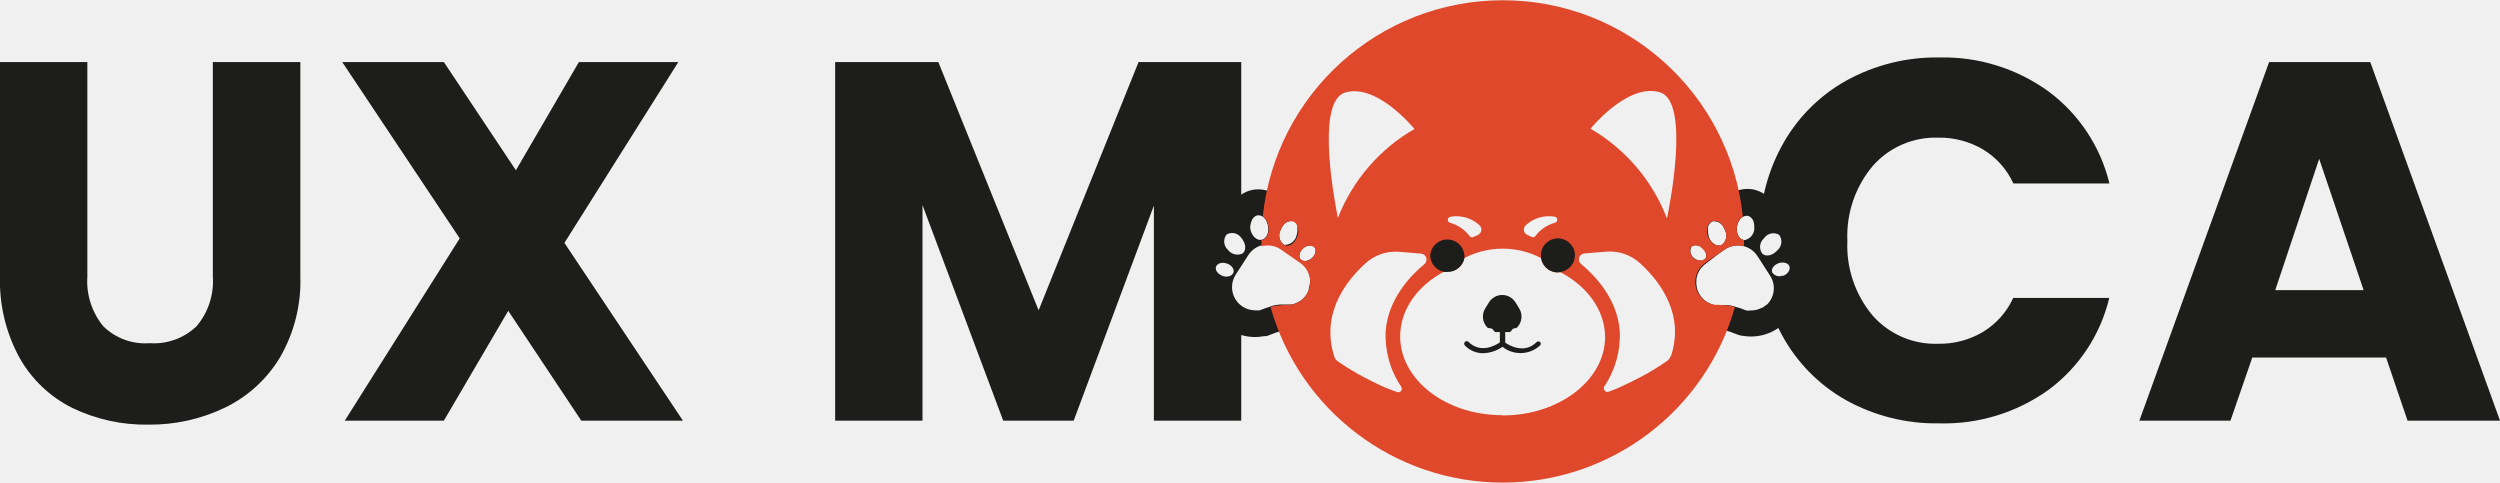
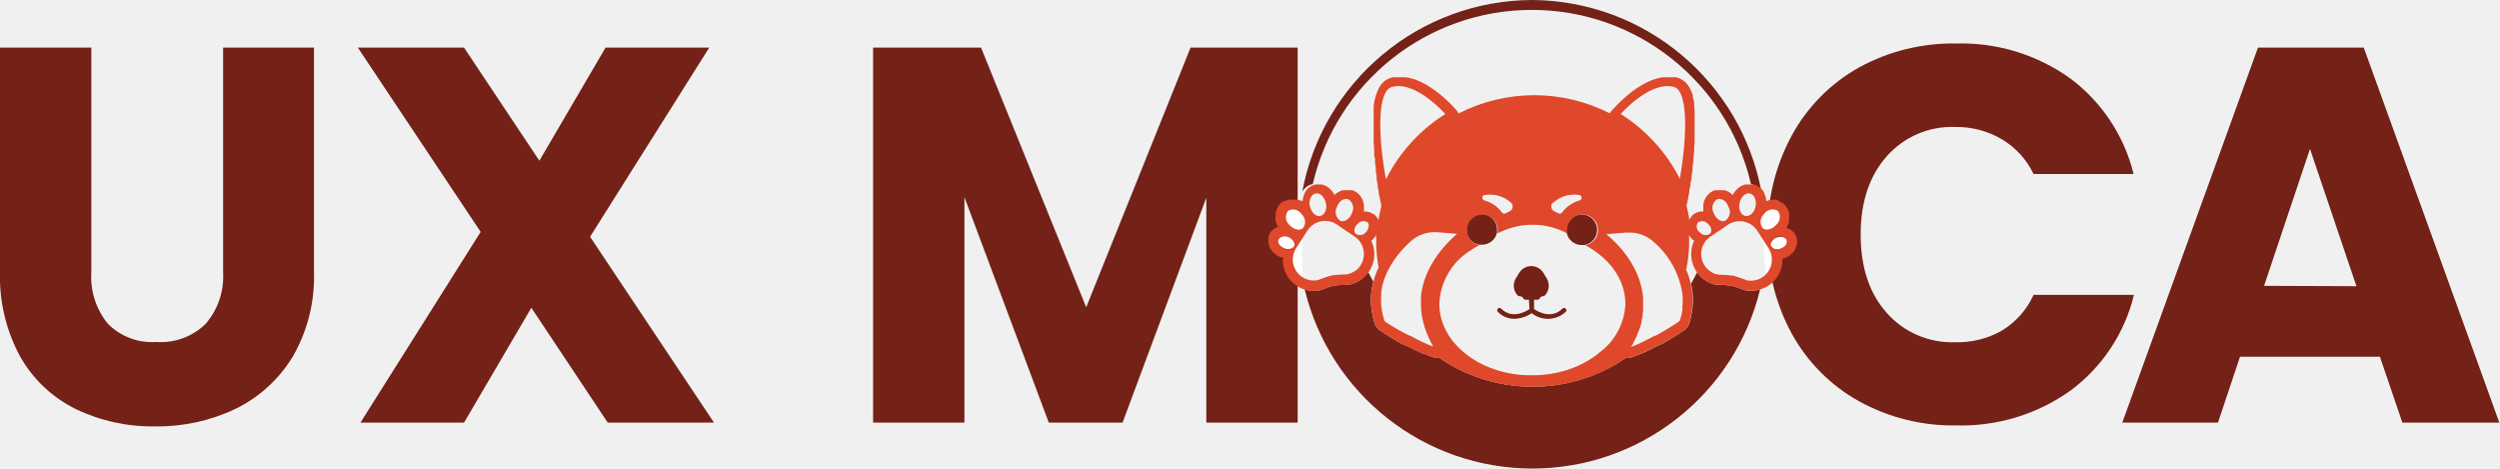
- <svg xmlns="http://www.w3.org/2000/svg" viewBox="0 0 293.66 56.69">
+ <svg xmlns="http://www.w3.org/2000/svg" viewBox="0 0 287.31 53.88">
  <defs>
-     <style>.cls-1{fill:#1d1d1b;}.cls-2{fill:#df482a;}</style>
+     <style>.cls-1{fill:#742118;}.cls-2{fill:none;}.cls-3,.cls-4{fill:#fff;}.cls-3{stroke:#fff;stroke-miterlimit:10;}.cls-5{fill:#df482a;}</style>
  </defs>
  <g id="Capa_2" data-name="Capa 2">
-     <g id="Capa_4" data-name="Capa 4">
-       <path class="cls-1" d="M232.91,39a10,10,0,0,1-5.25,1.38,9.8,9.8,0,0,1-7.68-3.3A12.77,12.77,0,0,1,217,28.29,12.77,12.77,0,0,1,220,19.47a9.8,9.8,0,0,1,7.68-3.3,10,10,0,0,1,5.25,1.38,9.11,9.11,0,0,1,3.57,4h11.28a19,19,0,0,0-7.14-10.8,21,21,0,0,0-12.84-4,21.86,21.86,0,0,0-10.95,2.73,19.3,19.3,0,0,0-7.53,7.62,21.23,21.23,0,0,0-2.12,5.67,3.76,3.76,0,0,0-1.22-.51,3.61,3.61,0,0,0-.73-.07h0a4,4,0,0,0-2.52.95,3.77,3.77,0,0,0-1.29-.23,3.57,3.57,0,0,0-1.21.2,3.92,3.92,0,0,0-2.57,3,3.59,3.59,0,0,0-1.24.91,3.79,3.79,0,0,0-.11,4.74,5.34,5.34,0,0,0-.15,1.21,5.69,5.69,0,0,0,4.6,5.71l.27.05h.27c.53,0,1.17,0,1.4.07s.88.29,1.32.47l.25.09.26.06a6.29,6.29,0,0,0,1.14.11,5.63,5.63,0,0,0,3.22-1c.14.28.28.56.43.83A19.35,19.35,0,0,0,216.83,47a21.86,21.86,0,0,0,10.95,2.73,21.06,21.06,0,0,0,12.84-3.93A18.88,18.88,0,0,0,247.76,35H236.48A9.11,9.11,0,0,1,232.91,39ZM207.2,28a1.33,1.33,0,0,1,1.78-.42,1.33,1.33,0,0,1-.19,1.81c-.54.62-1.33.81-1.77.42A1.32,1.32,0,0,1,207.2,28Zm-3.15-1.46a1.94,1.94,0,0,1,.16-.48s0,0,0,0a1.61,1.61,0,0,1,.24-.36l0,0a1.21,1.21,0,0,1,.32-.25h0a1,1,0,0,1,.37-.1h.17a.66.66,0,0,1,.24.11h0a1.08,1.08,0,0,1,.44.59s0,0,0,.05a1.23,1.23,0,0,1,.07.39.22.22,0,0,1,0,.08,2.25,2.25,0,0,1,0,.44h0A1.45,1.45,0,0,1,205,28.19a.74.74,0,0,1-.21,0C204.22,28.07,203.89,27.32,204.05,26.52ZM201.17,26a.61.61,0,0,1,.23,0,1.24,1.24,0,0,1,1,.59,2,2,0,0,1,.25.51,1.34,1.34,0,0,1-.51,1.74h0a.52.52,0,0,1-.21,0h-.22a1.58,1.58,0,0,1-1-1.08.09.09,0,0,0,0-.05,2.29,2.29,0,0,1-.09-.5,1.42,1.42,0,0,1,0-.36s0-.07,0-.11A.93.93,0,0,1,201.17,26Zm-2.51,3a.67.67,0,0,1,.59-.2,1.31,1.31,0,0,1,.72.33c.45.4.59,1,.31,1.29a.7.7,0,0,1-.6.2,1.34,1.34,0,0,1-.72-.33A1,1,0,0,1,198.66,29.05Zm8.84,6.78h0l0,0h0a2.59,2.59,0,0,1-.5.37h0l-.05,0h0a2.68,2.68,0,0,1-1.2.32h-.12a2.18,2.18,0,0,1-.5,0h0l-.7-.26,0,0-.23-.08-.06,0-.47-.15a1.65,1.65,0,0,0-.32-.08l-.33-.05h-.1l-.4,0h0l-.44,0h-.08l-.34,0h-.23a3.23,3.23,0,0,1-.47-.15,2.62,2.62,0,0,1-.62-.33,2.72,2.72,0,0,1-1.07-2.46c0-.06,0-.11,0-.17a2.46,2.46,0,0,1,.07-.29,2.23,2.23,0,0,1,.13-.39,1.14,1.14,0,0,1,.1-.19,2.26,2.26,0,0,1,.25-.38l.12-.13a2.28,2.28,0,0,1,.46-.41h0L202,29.72l.59-.41a2.73,2.73,0,0,1,3.84.76l.28.43h0l1.21,1.88A2.69,2.69,0,0,1,207.5,35.83Zm1.93-3.42a1,1,0,0,1-1.27-.38c-.13-.4.21-.88.78-1.07s1.13,0,1.26.38S210,32.22,209.43,32.41Z" />
-       <path class="cls-1" d="M156.65,27.07a3.69,3.69,0,0,0-1.24-.91,3.94,3.94,0,0,0-2.57-3,3.59,3.59,0,0,0-1.22-.2,3.81,3.81,0,0,0-1.29.23,3.93,3.93,0,0,0-2.51-.95,3.54,3.54,0,0,0-.73.07,3.63,3.63,0,0,0-1.29.55V7.29H133.74L122,36.45,110.22,7.29H98.1V49.41h10.26V24.09l9.48,25.32h8.28l9.42-25.26V49.41H145.8V39.35a5.68,5.68,0,0,0,1.6.24,6.18,6.18,0,0,0,1.13-.11l.26,0,.25-.1c.5-.2,1.11-.41,1.33-.47s.87-.06,1.4-.07H152l.26-.05a5.64,5.64,0,0,0,2.29-1,5.76,5.76,0,0,0,2.32-4.7,6.08,6.08,0,0,0-.16-1.21A3.77,3.77,0,0,0,156.65,27.07Zm-6.26,0a2,2,0,0,1,.26-.51,1.29,1.29,0,0,1,.9-.6.69.69,0,0,1,.32,0l.08,0a1,1,0,0,1,.24.17h0a.91.91,0,0,1,.11.16,1.24,1.24,0,0,1,.1.2,1.21,1.21,0,0,1,0,.18c0,.1,0,.2,0,.3v.17a2,2,0,0,1-.1.52,1.43,1.43,0,0,1-1.26,1.1.49.49,0,0,1-.21,0h0A1.34,1.34,0,0,1,150.39,27.08Zm-3.5-.67A1.85,1.85,0,0,1,147,26v0a1,1,0,0,1,.7-.71h.17a.92.92,0,0,1,.36.1h0a1.18,1.18,0,0,1,.31.25l0,0a1.91,1.91,0,0,1,.25.36s0,0,0,.05a2.07,2.07,0,0,1,.15.46h0c.16.8-.17,1.55-.74,1.66h0c-.58.11-1.17-.45-1.33-1.25a1.81,1.81,0,0,1,0-.46Zm-2.82,1.15a1.3,1.3,0,0,1,1.73.38h0s0,0,0,0c.54.62.63,1.43.19,1.81a.7.7,0,0,1-.23.11h0a1.43,1.43,0,0,1-1.55-.53A1.32,1.32,0,0,1,144.07,27.56Zm-.46,4.85c-.56-.19-.91-.67-.77-1.07s.7-.57,1.27-.38.91.67.77,1.07S144.18,32.61,143.61,32.41ZM153.74,34l-.06.16h0c0,.1-.09.2-.14.3h0c0,.08-.1.16-.15.24h0l-.14.19h0a2.65,2.65,0,0,1-.42.4h0l-.19.11h0a2.63,2.63,0,0,1-.41.21,2.44,2.44,0,0,1-.5.16l-.77,0-.64,0a4.73,4.73,0,0,0-.52.07,2.79,2.79,0,0,0-.5.14l-.61.2-.72.27h0a2.18,2.18,0,0,1-.5,0h-.12a2.72,2.72,0,0,1-2.2-4.19l1.5-2.32a2.75,2.75,0,0,1,3.84-.76l.59.41,1.67,1.16a3.19,3.19,0,0,1,.47.42l.11.13a2,2,0,0,1,.26.39l.08.14a3.66,3.66,0,0,1,.15.43c0,.1,0,.19.06.29s0,.12,0,.18a3,3,0,0,1-.14,1.15Zm.34-3.67a1.31,1.31,0,0,1-.72.33.68.68,0,0,1-.59-.2c-.28-.32-.14-.89.3-1.29a1.38,1.38,0,0,1,.72-.33.82.82,0,0,1,.23,0h.11a.56.56,0,0,1,.26.17C154.67,29.37,154.53,29.94,154.08,30.34Z" />
-       <path class="cls-1" d="M10.26,7.29v25.2a8.34,8.34,0,0,0,1.86,5.82,7,7,0,0,0,5.46,2,7.22,7.22,0,0,0,5.52-2A8.17,8.17,0,0,0,25,32.49V7.29H35.28V32.43A17.87,17.87,0,0,1,32.88,42a15.37,15.37,0,0,1-6.45,5.88,20.28,20.28,0,0,1-9,2,19.78,19.78,0,0,1-8.91-1.95A14.54,14.54,0,0,1,2.28,42,18.78,18.78,0,0,1,0,32.43V7.29Z" />
-       <path class="cls-1" d="M68.28,49.41,59.7,36.51l-7.56,12.9H40.5L54,28,40.2,7.29H52.14L60.6,20,68,7.29H79.68L66.3,28.53,80.22,49.41Z" />
-       <path class="cls-1" d="M280.28,42H264.56L262,49.41H251.3L266.54,7.29h11.88l15.24,42.12H282.8Zm-2.64-7.92-5.22-15.42-5.16,15.42Z" />
-       <path class="cls-2" d="M204.86,28.18h-.06c-.57-.11-.91-.86-.75-1.66a1.71,1.71,0,0,1,.67-1.1,28.35,28.35,0,0,0-56.39,0,1.7,1.7,0,0,1,.66,1.1c.16.8-.17,1.55-.74,1.66h-.07v.17c0,.19,0,.39,0,.58a2.75,2.75,0,0,1,2.28.38l.59.41,1.67,1.16a2.73,2.73,0,0,1,.08,4.43,2.82,2.82,0,0,1-1.1.48,16,16,0,0,0-1.93.13,3.79,3.79,0,0,0-.53.15,28.35,28.35,0,0,0,54.55,0,3.52,3.52,0,0,0-.54-.15,15.88,15.88,0,0,0-1.93-.13,2.72,2.72,0,0,1-1-4.91L202,29.72l.59-.41a2.72,2.72,0,0,1,2.27-.38c0-.19,0-.39,0-.58S204.86,28.24,204.86,28.18Zm-52.47-.42c-.26.77-.92,1.25-1.47,1.06h0a1.34,1.34,0,0,1-.51-1.74,2,2,0,0,1,.26-.51,1.13,1.13,0,0,1,1.22-.56C152.43,26.2,152.66,27,152.39,27.76Zm1.69,2.58a1,1,0,0,1-1.31.13c-.28-.32-.14-.89.3-1.29a1,1,0,0,1,1.32-.13C154.67,29.37,154.53,29.94,154.08,30.34Zm25.14-3.88a4,4,0,0,1,3.43-1,.36.36,0,0,1,0,.7,4.32,4.32,0,0,0-2.31,1.58.33.33,0,0,1-.4.1l-.57-.26A.69.69,0,0,1,179.22,26.46Zm-8.86-1a4,4,0,0,1,3.43,1,.69.69,0,0,1-.18,1.13l-.57.26a.33.33,0,0,1-.4-.1,4.32,4.32,0,0,0-2.31-1.58A.36.36,0,0,1,170.36,25.47ZM158,10.87c3.68-1.1,7.91,4,8.15,4.28a20.78,20.78,0,0,0-9,10.46C157,24.7,154.35,12,158,10.87ZM164,46h0s-.58-.18-1.4-.52h0c-.85-.39-1.64-.78-2.36-1.16h0a28.78,28.78,0,0,1-3.1-1.88,1,1,0,0,1-.41-.57,9.15,9.15,0,0,1-.43-3.54c.27-3.31,2.43-5.89,4.09-7.4a5.28,5.28,0,0,1,4-1.35l2.52.21a.7.7,0,0,1,.4,1.24c-1.69,1.4-4.24,4.11-4.54,7.82a10.71,10.71,0,0,0,1.82,6.57A.42.42,0,0,1,164,46Zm12.47,2.77c-6.64,0-12-4.15-12-9.26,0-3.16,2.05-5.95,5.18-7.62h.11l.25,0a2,2,0,0,0,2-1.58,9.74,9.74,0,0,1,9,0A2,2,0,0,0,183,32l.24,0h.11c3.13,1.67,5.19,4.46,5.19,7.62C188.52,44.65,183.14,48.8,176.51,48.8Zm19.76-6.93h0a1.08,1.08,0,0,1-.41.56,29.55,29.55,0,0,1-3.09,1.88h0c-.72.38-1.5.77-2.36,1.16h0A14.85,14.85,0,0,1,189,46h0a.43.43,0,0,1-.55-.61,10.69,10.69,0,0,0,1.81-6.56c-.3-3.71-2.85-6.42-4.54-7.82a.7.7,0,0,1,.4-1.24l2.52-.21a5.28,5.28,0,0,1,4,1.35c1.66,1.51,3.82,4.09,4.09,7.4A9.15,9.15,0,0,1,196.27,41.87Zm-.45-16.26a20.81,20.81,0,0,0-8.95-10.46c.23-.28,4.46-5.38,8.14-4.28S196,24.7,195.82,25.61Zm4.46,4.86a1.14,1.14,0,0,1-1.62-1.42,1,1,0,0,1,1.31.13C200.42,29.58,200.56,30.15,200.28,30.47Zm1.86-1.65h0c-.55.19-1.21-.29-1.48-1.06s0-1.56.52-1.75a1.15,1.15,0,0,1,1.23.56,2,2,0,0,1,.25.51A1.34,1.34,0,0,1,202.14,28.82Z" />
-       <path class="cls-1" d="M185,29.94a2,2,0,0,1-1.65,2h-.11L183,32a2,2,0,1,1,2-2Z" />
-       <path class="cls-1" d="M195.82,25.61v.05" />
-       <path class="cls-1" d="M186.87,15.15h0" />
-       <path class="cls-1" d="M168,29.94a2,2,0,0,0,1.65,2h.11l.25,0a2,2,0,0,0,2-1.58,2,2,0,1,0-4-.43Z" />
-       <path class="cls-1" d="M157.19,25.61v.05" />
-       <path class="cls-1" d="M166.15,15.15h0" />
-       <path class="cls-1" d="M180.92,40.19a.3.3,0,0,0-.43,0c-1.43,1.43-3.21.38-3.68.06V39h.11a2,2,0,0,0,.42,0,.32.32,0,0,0,.2-.16.49.49,0,0,1,.45-.29h0a.26.26,0,0,0,.22-.09,1.83,1.83,0,0,0,.23-2.25l-.42-.68a1.83,1.83,0,0,0-3.13,0l-.42.68a1.83,1.83,0,0,0,.23,2.25.26.26,0,0,0,.22.09H175a.5.5,0,0,1,.46.29.28.28,0,0,0,.19.16,2,2,0,0,0,.42,0h.11v1.22c-.47.32-2.25,1.37-3.68-.06a.3.3,0,0,0-.43,0,.31.31,0,0,0,0,.42,2.94,2.94,0,0,0,2.14.91,4.24,4.24,0,0,0,2.28-.75,3.4,3.4,0,0,0,4.41-.16A.29.29,0,0,0,180.92,40.19Z" />
+     <g id="Capa_1-2" data-name="Capa 1">
+       <path class="cls-1" d="M10.5,5.47V31.26a8.51,8.51,0,0,0,1.9,5.95A7.16,7.16,0,0,0,18,39.3a7.35,7.35,0,0,0,5.65-2.09,8.34,8.34,0,0,0,2-5.95V5.47H36.1V31.2A18.36,18.36,0,0,1,33.65,41a15.83,15.83,0,0,1-6.6,6,20.81,20.81,0,0,1-9.24,2,20.24,20.24,0,0,1-9.12-2,14.93,14.93,0,0,1-6.36-6A19.28,19.28,0,0,1,0,31.2V5.47Z" />
+       <path class="cls-1" d="M69.87,48.57l-8.78-13.2-7.74,13.2H41.44L55.26,26.65,41.14,5.47H53.35l8.66,13,7.61-13H81.54L67.84,27.21,82.09,48.57Z" />
+       <path class="cls-1" d="M149.19,5.47v43.1h-10.5V22.72l-9.63,25.85h-8.48l-9.7-25.91V48.57h-10.5V5.47h12.41l12.09,29.84,12-29.84Z" />
+       <path class="cls-1" d="M206,15.57a19.78,19.78,0,0,1,7.7-7.8A22.41,22.41,0,0,1,224.9,5,21.48,21.48,0,0,1,238,9a19.49,19.49,0,0,1,7.3,11H233.8A9.34,9.34,0,0,0,230.15,16a10.31,10.31,0,0,0-5.38-1.41,10,10,0,0,0-7.85,3.37c-2,2.26-3,5.26-3,9s1,6.77,3,9a10,10,0,0,0,7.85,3.37A10.31,10.31,0,0,0,230.15,38a9.34,9.34,0,0,0,3.65-4.11h11.54a19.35,19.35,0,0,1-7.3,11,21.59,21.59,0,0,1-13.14,4,22.31,22.31,0,0,1-11.21-2.8,19.81,19.81,0,0,1-7.7-7.76A22.92,22.92,0,0,1,203.22,27,23.09,23.09,0,0,1,206,15.57Z" />
+       <path class="cls-1" d="M273.62,41H257.53L255,48.57H244l15.6-43.1h12.16l15.59,43.1H276.2Zm-2.7-8.11-5.34-15.78L260.3,32.85Z" />
+       <path class="cls-2" d="M148.79,28.24c.12-.36-.18-.79-.68-1s-1,0-1.13.34.19.78.69.95A.85.85,0,0,0,148.79,28.24Z" />
+       <path class="cls-2" d="M149.81,26.25a1.18,1.18,0,0,0-.17-1.61,1.17,1.17,0,0,0-1.57-.38,1.18,1.18,0,0,0,.17,1.61C148.72,26.42,149.42,26.59,149.81,26.25Z" />
+       <path class="cls-2" d="M151.78,24.82c.51-.1.8-.76.66-1.48s-.67-1.21-1.17-1.11-.81.76-.67,1.48S151.27,24.92,151.78,24.82Z" />
+       <path class="cls-3" d="M204.18,25.87a1.18,1.18,0,0,0,.17-1.61.92.92,0,0,0-1,0c-.08.71-.12,1.44-.13,2.18A1.49,1.49,0,0,0,204.18,25.87Z" />
+       <path class="cls-3" d="M203.4,28.55l-.14-.22c0,.9.14,1.77.26,2.62A2.36,2.36,0,0,0,203.4,28.55Z" />
+       <path class="cls-4" d="M204.75,28.57c.5-.17.81-.59.69-.95s-.63-.51-1.13-.34-.81.6-.68,1A.85.85,0,0,0,204.75,28.57Z" />
+       <path class="cls-2" d="M151.27,22.23c-.51.1-.81.76-.67,1.48s.67,1.21,1.18,1.11.8-.76.66-1.48S151.77,22.13,151.27,22.23Z" />
+       <path class="cls-2" d="M149.81,26.25a1.18,1.18,0,0,0-.17-1.61,1.52,1.52,0,0,0-.45-.36V26.4A.81.81,0,0,0,149.81,26.25Z" />
+       <path class="cls-3" d="M148.07,24.26a1.18,1.18,0,0,0,.17,1.61,1.54,1.54,0,0,0,.95.53V24.28A1,1,0,0,0,148.07,24.26Z" />
+       <path class="cls-3" d="M149.19,31.4V28.27l-.17.28A2.39,2.39,0,0,0,149.19,31.4Z" />
+       <path class="cls-1" d="M176.21,0a27,27,0,0,0-26.5,22.09l0-.05.07-.11.07-.09a1.34,1.34,0,0,1,.11-.14s0,0,0,0l.15-.15h0a1.8,1.8,0,0,1,.82-.4h0a25.86,25.86,0,0,1,50.38,0h0a1.82,1.82,0,0,1,.81.4h0a1.1,1.1,0,0,1,.16.15l0,0,.12.15a.56.56,0,0,1,.05.08.83.83,0,0,1,.08.12l0,.07A27,27,0,0,0,176.21,0Z" />
+       <path class="cls-1" d="M175.85,35.52c-.42.28-2,1.21-3.26-.05a.26.26,0,0,0-.38,0,.25.25,0,0,0,0,.37,2.59,2.59,0,0,0,1.89.8,3.81,3.81,0,0,0,2-.65,3,3,0,0,0,3.91-.15.25.25,0,0,0,0-.37.26.26,0,0,0-.38,0c-1.26,1.26-2.84.33-3.26.05V34.44h.09a1.58,1.58,0,0,0,.38,0,.26.26,0,0,0,.17-.14.45.45,0,0,1,.4-.26h0a.28.28,0,0,0,.2-.08,1.63,1.63,0,0,0,.2-2l-.37-.6a1.63,1.63,0,0,0-2.78,0l-.37.6a1.63,1.63,0,0,0,.2,2,.28.28,0,0,0,.2.08h.05a.45.45,0,0,1,.4.26.26.26,0,0,0,.17.14,1.58,1.58,0,0,0,.38,0h.09Z" />
+       <path class="cls-1" d="M170.38,24.61a1.77,1.77,0,0,0-.33,3.51l.12,0,.21,0a1.79,1.79,0,0,0,1.49-.8,1.86,1.86,0,0,0,.25-.6h0a2.33,2.33,0,0,0,0-.38A1.78,1.78,0,0,0,170.38,24.61Z" />
+       <path class="cls-1" d="M180.12,26.76a1.86,1.86,0,0,0,.25.6,1.79,1.79,0,0,0,1.49.8l.21,0h.1a1.77,1.77,0,1,0-2.09-1.75,2.33,2.33,0,0,0,0,.38Z" />
+       <path class="cls-1" d="M201.25,33.43a3.68,3.68,0,0,1-.57-.06l-.2-.06a13.7,13.7,0,0,0-1.43-.49,14.79,14.79,0,0,0-1.51-.09l-.2,0a3.66,3.66,0,0,1-1.44-.63,3.52,3.52,0,0,1-.78-.81c-.22.44-.46.88-.7,1.31a7.52,7.52,0,0,1,.19,1.2,8.93,8.93,0,0,1-.4,3.36v0a1.55,1.55,0,0,1-.58.78,28,28,0,0,1-2.73,1.67h0l-.08,0c-.69.37-1.41.72-2.13,1.05l-.05,0c-.58.24-1,.4-1.2.46l-.08,0h-.06a.84.84,0,0,1-.27,0h-.09a19,19,0,0,1-21.47,0,.85.85,0,0,1-.23,0,1,1,0,0,1-.29-.05h-.05l-.08,0c-.17-.06-.59-.2-1.19-.45l-.08,0c-.7-.32-1.42-.67-2.11-1l-.08,0a26.53,26.53,0,0,1-2.73-1.67,1.51,1.51,0,0,1-.59-.81,8.86,8.86,0,0,1-.4-3.35,7.94,7.94,0,0,1,.25-1.42c-.2-.36-.4-.73-.58-1.1a3.5,3.5,0,0,1-2.22,1.45l-.21,0a14.75,14.75,0,0,0-1.5.09,12.27,12.27,0,0,0-1.43.49l-.2.06a3.68,3.68,0,0,1-.57.06H151a3.31,3.31,0,0,1-1-.16,26.94,26.94,0,0,0,52.36,0,3.31,3.31,0,0,1-1,.16Z" />
+       <path class="cls-5" d="M206.54,27.25a1.72,1.72,0,0,0-.8-.94l-.09,0h0l-.26-.1h0a2.74,2.74,0,0,0,.3-.74h0a2.34,2.34,0,0,0,0-.26.77.77,0,0,0,0-.15v-.23c0-.06,0-.12,0-.19l0-.19-.06-.21-.06-.15-.13-.23a.41.41,0,0,0-.07-.11,1.93,1.93,0,0,0-.27-.3,1.66,1.66,0,0,0-.21-.16l-.06,0a.65.65,0,0,0-.16-.09l-.07,0L204.4,23h0a1.1,1.1,0,0,0-.26-.06h0l-.24,0h0a2.4,2.4,0,0,0-.82.17h0a2.63,2.63,0,0,0-.07-.42h0c0-.14-.09-.27-.14-.4l0,0-.06-.12,0-.07a.83.83,0,0,0-.08-.12.56.56,0,0,0-.05-.08l-.12-.15,0,0a1.1,1.1,0,0,0-.16-.15h0a1.82,1.82,0,0,0-.81-.4h0l-.31,0H201a1.51,1.51,0,0,0-.3,0h0a1.34,1.34,0,0,0-.27.07h0l-.28.13h0a2.54,2.54,0,0,0-.52.41h0a2.85,2.85,0,0,0-.42.59h0a2.28,2.28,0,0,0-.92-.54l-.09,0-.17,0-.14,0h-.44a.7.7,0,0,0-.14,0l-.16,0h0a.85.85,0,0,0-.22.09,1.92,1.92,0,0,0-.94,1l-.09.24a3.4,3.4,0,0,0-.07.34c0,.05,0,.1,0,.15a.81.81,0,0,0,0,.16,3.62,3.62,0,0,0,0,.46,1.74,1.74,0,0,0-.75.12h0a1.64,1.64,0,0,0-.29.16l0,0a1.2,1.2,0,0,0-.29.26,1.49,1.49,0,0,0-.29.46c0-.05,0-.1,0-.14a14.76,14.76,0,0,0-.31-1.5l.21-1c0-.16.07-.35.11-.54l0-.17c0-.2.08-.41.13-.63v-.1c0-.22.09-.45.13-.7,0-.09,0-.18,0-.27s.08-.45.11-.68a2.89,2.89,0,0,0,0-.29c0-.24.07-.48.1-.72s0-.24,0-.36.05-.45.08-.68,0-.29,0-.43l.06-.7,0-.41,0-.65c0-.16,0-.31,0-.47s0-.45,0-.68V13.8c0-.21,0-.42,0-.63l0-.39c0-.17,0-.34-.05-.51l0-.13a2.87,2.87,0,0,0,0-.31c0-.21-.09-.42-.14-.61s0-.14,0-.21-.14-.4-.22-.59l-.09-.19a3.8,3.8,0,0,0-.32-.52s0,0,0,0a2.7,2.7,0,0,0-.42-.41l-.13-.09a2,2,0,0,0-.53-.26l-.28-.07-.18,0a2.33,2.33,0,0,0-.37,0h-.66l-.29,0-.37.07-.27.07-.38.11-.26.1-.37.16-.25.12-.36.19-.23.14c-.12.07-.24.14-.35.22s-.15.1-.22.14l-.34.24-.2.16-.31.24-.18.16-.29.24-.17.16-.26.24-.15.15-.23.22-.12.13a1.75,1.75,0,0,0-.19.2l-.13.13-.13.14-.13.16-.06.06-.11.14,0,.06a19.11,19.11,0,0,0-17.38,0l-.05-.06-.12-.14,0-.06-.14-.16-.11-.12-.14-.16-.16-.16-.16-.17-.21-.21-.16-.15-.25-.24-.18-.16-.28-.24-.19-.16-.31-.24-.21-.16a3.88,3.88,0,0,0-.33-.23l-.22-.15c-.11-.08-.23-.15-.35-.22l-.23-.14-.36-.19-.25-.12-.37-.16-.26-.1-.38-.11-.27-.07-.38-.07-.28,0h-.66l-.37,0-.18,0-.28.07a2.07,2.07,0,0,0-.54.26l-.12.09a2.7,2.7,0,0,0-.42.41l0,0a3.76,3.76,0,0,0-.31.52l-.09.19c-.08.19-.15.38-.22.59a1.6,1.6,0,0,0-.05.21,5.45,5.45,0,0,0-.14.61c0,.1,0,.2-.05.3l0,.15c0,.16,0,.33,0,.51s0,.25,0,.38l0,.63c0,.13,0,.26,0,.38s0,.45,0,.68,0,.31,0,.47l0,.65,0,.41.06.69c0,.15,0,.3,0,.45s0,.44.08.66,0,.25,0,.37.07.47.1.7,0,.22,0,.33.07.44.1.65a2.93,2.93,0,0,1,0,.29c0,.23.08.46.12.67l0,.13c0,.22.07.42.11.61s0,.12,0,.18.08.38.11.54l.21,1c-.14.54-.25,1.08-.34,1.64a1.67,1.67,0,0,0-.28-.46,1.48,1.48,0,0,0-.3-.26l-.05,0a1.64,1.64,0,0,0-.29-.16h0a1.87,1.87,0,0,0-.75-.11h0a2.26,2.26,0,0,0,0-.45v-.16c0-.05,0-.1,0-.15a3.4,3.4,0,0,0-.07-.34,2.34,2.34,0,0,0-.09-.24,1.9,1.9,0,0,0-1.16-1.11l-.15,0-.14,0h-.44l-.15,0-.17,0-.08,0a2.32,2.32,0,0,0-.93.54h0a2.52,2.52,0,0,0-.42-.59h0a2.29,2.29,0,0,0-.52-.41h0l-.29-.13h0a1.28,1.28,0,0,0-.28-.07h0a1.42,1.42,0,0,0-.29,0h-.07a1.53,1.53,0,0,0-.3,0h0a1.8,1.8,0,0,0-.82.4h0l-.15.15s0,0,0,0l-.12.14-.06.09-.07.11,0,.05-.07.15v0a1.9,1.9,0,0,0-.14.4h0a2,2,0,0,0-.07.43h0a2.4,2.4,0,0,0-.82-.17h0l-.25,0h0A1.22,1.22,0,0,0,148,23h0l-.22.08-.06,0a.56.56,0,0,0-.17.09l-.06,0-.21.16h0a1.93,1.93,0,0,0-.27.3l-.07.11c0,.08-.09.15-.12.22a1.15,1.15,0,0,0-.06.17.66.66,0,0,0-.06.2,1.24,1.24,0,0,0-.05.38,1.77,1.77,0,0,0,0,.23.77.77,0,0,1,0,.15,2.34,2.34,0,0,0,0,.26v0a2.76,2.76,0,0,0,.28.72h0l-.26.1h0l0,0a1.75,1.75,0,0,0-.84,1h0a.65.65,0,0,0,0,.2l0,.12v.19s0,.1,0,.14a1.84,1.84,0,0,0,.05.25.28.28,0,0,0,0,.09,2.08,2.08,0,0,0,.12.32,2.16,2.16,0,0,0,.54.67,2.39,2.39,0,0,0,.78.44h0l.18,0A3.54,3.54,0,0,0,150,33.28a3.31,3.31,0,0,0,1,.16h.15a3.68,3.68,0,0,0,.57-.06l.2-.06a12.27,12.27,0,0,1,1.43-.49,14.75,14.75,0,0,1,1.5-.09l.21,0A3.58,3.58,0,0,0,158,29.35c0-.07,0-.15,0-.22a3.55,3.55,0,0,0-.34-1.45l.07-.06,0,0,.13-.13a2.35,2.35,0,0,0,.36-.47c0,.24,0,.47,0,.71a16.38,16.38,0,0,0,.28,3h0a9,9,0,0,0-.6,1.65,7.94,7.94,0,0,0-.25,1.42,8.86,8.86,0,0,0,.4,3.35,1.51,1.51,0,0,0,.59.81,26.53,26.53,0,0,0,2.73,1.67l.08,0c.69.37,1.41.72,2.11,1l.08,0c.6.25,1,.39,1.19.45l.08,0h.05a1,1,0,0,0,.29.05.85.85,0,0,0,.23,0,19,19,0,0,0,21.47,0H187a.84.84,0,0,0,.27,0h.06l.08,0c.19-.06.62-.22,1.2-.46l.05,0c.72-.33,1.44-.68,2.13-1.05l.08,0h0a28,28,0,0,0,2.73-1.67,1.55,1.55,0,0,0,.58-.78v0a8.93,8.93,0,0,0,.4-3.36,7.52,7.52,0,0,0-.19-1.2,9.1,9.1,0,0,0-.53-1.6c.06-.29.11-.58.16-.88a15.73,15.73,0,0,0,.18-2.39c0-.19,0-.37,0-.56a.76.76,0,0,0,0-.15,2.67,2.67,0,0,0,.32.43,1.45,1.45,0,0,0,.18.17s.05,0,.07.06l0,0a3.35,3.35,0,0,0-.33,1.45.74.74,0,0,0,0,.21,3.66,3.66,0,0,0,.65,1.93,3.52,3.52,0,0,0,.78.81,3.66,3.66,0,0,0,1.44.63l.2,0a14.79,14.79,0,0,1,1.51.09,13.7,13.7,0,0,1,1.43.49l.2.06a3.68,3.68,0,0,0,.57.06h.15a3.31,3.31,0,0,0,1-.16,3.49,3.49,0,0,0,1.94-1.41,3.54,3.54,0,0,0,.62-2.15l.05,0a.53.53,0,0,0,.12,0h0a2.47,2.47,0,0,0,.61-.3,2.2,2.2,0,0,0,.71-.81,2.08,2.08,0,0,0,.12-.32A1.75,1.75,0,0,0,206.54,27.25Zm-52.86-3.41a1.9,1.9,0,0,1,.23-.45,1,1,0,0,1,1.08-.5,1.17,1.17,0,0,1,.46,1.55c-.23.69-.82,1.11-1.31.95h0A1.18,1.18,0,0,1,153.68,23.84Zm-2.41-1.61c.5-.1,1,.4,1.17,1.11s-.15,1.38-.66,1.48-1-.4-1.18-1.11S150.76,22.33,151.27,22.23Zm-3.2,2a1.17,1.17,0,0,1,1.57.38,1.18,1.18,0,0,1,.17,1.61c-.39.34-1.09.17-1.57-.38A1.18,1.18,0,0,1,148.07,24.26Zm-.4,4.31c-.5-.17-.81-.59-.69-.95s.63-.51,1.13-.34.8.6.68,1A.85.85,0,0,1,147.67,28.57Zm8.15,2.57a2.37,2.37,0,0,1-1,.42,16.32,16.32,0,0,0-1.71.12,15.32,15.32,0,0,0-1.63.55A2.41,2.41,0,0,1,149,28.55l1.32-2.06a2.42,2.42,0,0,1,3.41-.67l.52.36,1.49,1A2.42,2.42,0,0,1,155.82,31.14ZM157,26.73a.85.85,0,0,1-1.16.12c-.25-.28-.13-.79.27-1.14a.85.85,0,0,1,1.16-.12C157.47,25.87,157.35,26.38,157,26.73Zm21.58-3.44a3.62,3.62,0,0,1,3-.88.32.32,0,0,1,0,.63,3.77,3.77,0,0,0-2,1.4.31.31,0,0,1-.36.09l-.5-.24A.61.61,0,0,1,178.53,23.29Zm-7.86-.88a3.62,3.62,0,0,1,3,.88.61.61,0,0,1-.16,1l-.5.24a.31.31,0,0,1-.36-.09,3.77,3.77,0,0,0-2-1.4A.32.32,0,0,1,170.67,22.41ZM160,10a3,3,0,0,1,.78-.11c1.93,0,4.12,1.83,5.39,3.21a19,19,0,0,0-6.83,7.5C158.41,15.55,158.35,10.51,160,10Zm3.39,24.22a9.26,9.26,0,0,0,0,1.29v.06a8.22,8.22,0,0,0,.2,1.29.07.07,0,0,0,0,0,9,9,0,0,0,.4,1.31v0a13.09,13.09,0,0,0,.61,1.33h0l.18.33-.71-.28h0c-.67-.3-1.34-.63-2-1l-.08,0A27,27,0,0,1,159.29,37a.35.35,0,0,1-.14-.2h0a7.61,7.61,0,0,1-.35-2.92v0c0-.09,0-.18,0-.27a6,6,0,0,1,.12-.72c0-.06,0-.13.05-.2.07-.24.13-.49.22-.73l.07-.15a5.78,5.78,0,0,1,.31-.72l.06-.11a10.48,10.48,0,0,1,.91-1.45l0,0c.17-.23.34-.45.52-.65l.21-.23.36-.38c.18-.19.37-.37.55-.53a4.09,4.09,0,0,1,3.09-1.05l2.24.18s0,0,0,0a0,0,0,0,1,0,0C166.12,28.11,163.64,30.67,163.35,34.24Zm20.49,6.31A10.74,10.74,0,0,1,181.52,42a12.94,12.94,0,0,1-1.81.66,13.33,13.33,0,0,1-3,.46h-.58c-.24,0-.48,0-.71,0a12.86,12.86,0,0,1-4.77-1.14,10.63,10.63,0,0,1-2.92-2c-.2-.2-.39-.41-.57-.62a7.18,7.18,0,0,1-1.48-2.84,6.54,6.54,0,0,1-.2-1.59,7.56,7.56,0,0,1,3.6-6.16,11,11,0,0,1,1-.6h0a1.77,1.77,0,1,1,2.11-1.74,2.33,2.33,0,0,1,0,.38h0c.23-.12.47-.22.71-.32a8.55,8.55,0,0,1,3.29-.66h0a9.46,9.46,0,0,1,1.07.06c.35.05.69.11,1,.19a8.47,8.47,0,0,1,1.91.73h0a2.33,2.33,0,0,1,0-.38,1.78,1.78,0,1,1,2.09,1.75h0a9.83,9.83,0,0,1,1.89,1.29,8.11,8.11,0,0,1,2,2.49,6.52,6.52,0,0,1,.72,3A7.32,7.32,0,0,1,183.84,40.55Zm9.56-5.15a.5.5,0,0,1,0,.12,5.25,5.25,0,0,1-.09.55c-.06.23-.11.46-.19.7v0a.35.35,0,0,1-.14.2,27,27,0,0,1-2.68,1.63l-.08,0c-.63.34-1.29.66-2,1h0l-.71.28c0-.05,0-.1.08-.16s.11-.22.17-.33.24-.46.34-.68.28-.7.4-1v0c.07-.22.13-.45.19-.67,0,0,0,0,0-.07,0-.21.09-.41.12-.62l0-.16.06-.53c0-.11,0-.21,0-.31s0-.26,0-.39,0-.46,0-.69c-.29-3.56-2.77-6.13-4.23-7.34a0,0,0,0,1,0,0s0,0,0,0l2.24-.18h.33A4.07,4.07,0,0,1,190,27.69a9.79,9.79,0,0,1,3.44,6.18A7.17,7.17,0,0,1,193.4,35.4Zm-.28-14.78a19,19,0,0,0-6.83-7.5c1.44-1.57,4.08-3.72,6.16-3.1C194.07,10.51,194,15.55,193.12,20.62Zm9.65,4a1.19,1.19,0,0,1,1.58-.38,1.18,1.18,0,0,1-.17,1.61c-.48.55-1.18.72-1.57.38A1.18,1.18,0,0,1,202.77,24.64ZM200,23.34c.14-.71.67-1.21,1.17-1.11s.81.76.67,1.48-.67,1.21-1.18,1.11S199.84,24.06,200,23.34Zm-2.55-.45a1,1,0,0,1,1.08.5,1.9,1.9,0,0,1,.23.45,1.18,1.18,0,0,1-.45,1.54h0c-.49.16-1.07-.26-1.31-.95A1.18,1.18,0,0,1,197.43,22.89Zm-2,3.84a.87.87,0,0,1-.27-1.14.86.86,0,0,1,1.17.12c.4.35.52.86.27,1.14A.86.86,0,0,1,195.46,26.73Zm5.44,5.5a14.94,14.94,0,0,0-1.62-.55,16.32,16.32,0,0,0-1.71-.12,2.31,2.31,0,0,1-1-.42,2.42,2.42,0,0,1,.06-3.93l1.49-1,.52-.36a2.42,2.42,0,0,1,3.41.67l1.32,2.06A2.42,2.42,0,0,1,200.9,32.23Zm3.85-3.66a.85.85,0,0,1-1.12-.33c-.13-.36.18-.79.68-1s1,0,1.13.34S205.25,28.4,204.75,28.57Z" />
+       <path class="cls-2" d="M156.06,25.71c-.4.35-.52.86-.27,1.14a.85.85,0,0,0,1.16-.12c.4-.35.52-.86.27-1.14A.85.85,0,0,0,156.06,25.71Z" />
+       <path class="cls-2" d="M155.76,27.21l-1.49-1-.52-.36a2.42,2.42,0,0,0-3.41.67L149,28.55a2.41,2.41,0,0,0,2.49,3.68,15.32,15.32,0,0,1,1.63-.55,16.32,16.32,0,0,1,1.71-.12,2.37,2.37,0,0,0,1-.42A2.42,2.42,0,0,0,155.76,27.21Z" />
+       <path class="cls-2" d="M154.13,25.38h0c.49.16,1.08-.26,1.31-.95a1.17,1.17,0,0,0-.46-1.55,1,1,0,0,0-1.08.5,1.9,1.9,0,0,0-.23.45A1.18,1.18,0,0,0,154.13,25.38Z" />
+       <path class="cls-2" d="M198.67,25.82l-.52.36-1.49,1a2.42,2.42,0,0,0-.06,3.93,2.31,2.31,0,0,0,1,.42,16.32,16.32,0,0,1,1.71.12,14.94,14.94,0,0,1,1.62.55A2.38,2.38,0,0,0,203.52,31c-.12-.85-.22-1.72-.26-2.62l-1.18-1.84A2.42,2.42,0,0,0,198.67,25.82Z" />
+       <path class="cls-2" d="M200.64,24.82c.51.1,1-.4,1.18-1.11s-.16-1.38-.67-1.48-1,.4-1.17,1.11S200.13,24.72,200.64,24.82Z" />
+       <path class="cls-2" d="M178.69,24.29l.5.24a.31.31,0,0,0,.36-.09,3.77,3.77,0,0,1,2-1.4.32.32,0,0,0,0-.63,3.62,3.62,0,0,0-3,.88A.61.61,0,0,0,178.69,24.29Z" />
+       <path class="cls-2" d="M198.27,25.39h0a1.18,1.18,0,0,0,.45-1.54,1.9,1.9,0,0,0-.23-.45,1,1,0,0,0-1.08-.5,1.18,1.18,0,0,0-.47,1.55C197.2,25.13,197.78,25.55,198.27,25.39Z" />
+       <path class="cls-2" d="M190,27.69a4.07,4.07,0,0,0-2.76-1.06h-.33l-2.24.18s0,0,0,0a0,0,0,0,0,0,0c1.46,1.21,3.94,3.78,4.23,7.34q0,.34,0,.69c0,.13,0,.26,0,.39s0,.2,0,.31l-.06.53,0,.16c0,.21-.07.41-.12.62,0,0,0,0,0,.07-.06.22-.12.45-.19.67v0c-.12.35-.25.7-.4,1s-.22.45-.34.68-.1.22-.17.33,0,.11-.08.16l.71-.28h0c.68-.31,1.34-.63,2-1l.08,0A27,27,0,0,0,193,37a.35.35,0,0,0,.14-.2v0c.07-.24.13-.47.19-.7a5.25,5.25,0,0,0,.09-.55.5.5,0,0,0,0-.12,7.17,7.17,0,0,0,0-1.53A9.79,9.79,0,0,0,190,27.69Z" />
+       <path class="cls-2" d="M196.63,26.85c.25-.28.13-.79-.27-1.14a.86.86,0,0,0-1.17-.12.87.87,0,0,0,.27,1.14A.86.86,0,0,0,196.63,26.85Z" />
+       <path class="cls-2" d="M170.65,23a3.77,3.77,0,0,1,2,1.4.31.31,0,0,0,.36.09l.5-.24a.61.61,0,0,0,.16-1,3.62,3.62,0,0,0-3-.88A.32.32,0,0,0,170.65,23Z" />
+       <path class="cls-2" d="M192.45,10c-2.08-.62-4.72,1.53-6.16,3.1a19,19,0,0,1,6.83,7.5C194,15.55,194.07,10.51,192.45,10Z" />
+       <path class="cls-2" d="M184.06,29.42a9.83,9.83,0,0,0-1.89-1.29,1.77,1.77,0,1,0-2.09-1.75,2.33,2.33,0,0,0,0,.38,8.47,8.47,0,0,0-1.91-.73c-.33-.08-.67-.14-1-.19a9.46,9.46,0,0,0-1.07-.06h0a8.55,8.55,0,0,0-3.29.66c-.24.1-.48.2-.71.32h0a2.33,2.33,0,0,0,0-.38,1.78,1.78,0,1,0-2.11,1.74h0a11,11,0,0,0-1,.6,7.56,7.56,0,0,0-3.6,6.16,6.54,6.54,0,0,0,.2,1.59,7.18,7.18,0,0,0,1.48,2.84c.18.21.37.42.57.62a10.63,10.63,0,0,0,2.92,2,12.86,12.86,0,0,0,4.77,1.14c.23,0,.47,0,.71,0h.58a13.33,13.33,0,0,0,3-.46,12.94,12.94,0,0,0,1.81-.66,10.74,10.74,0,0,0,2.32-1.42,7.32,7.32,0,0,0,2.93-5.66,6.52,6.52,0,0,0-.72-3A8.11,8.11,0,0,0,184.06,29.42Z" />
+       <path class="cls-2" d="M167.58,26.9a0,0,0,0,0,0,0s0,0,0,0l-2.24-.18a4.09,4.09,0,0,0-3.09,1.05c-.18.16-.37.34-.55.53l-.36.38-.21.23c-.18.2-.35.42-.52.65l0,0a10.48,10.48,0,0,0-.91,1.45l-.06.11a5.78,5.78,0,0,0-.31.72l-.07.15c-.09.24-.15.49-.22.73,0,.07,0,.14-.05.2a6,6,0,0,0-.12.72c0,.09,0,.18,0,.27v0a7.61,7.61,0,0,0,.35,2.92h0a.35.35,0,0,0,.14.2A27,27,0,0,0,162,38.62l.08,0c.64.34,1.31.67,2,1h0l.71.28-.18-.33h0a13.09,13.09,0,0,1-.61-1.33v0a9,9,0,0,1-.4-1.31.07.07,0,0,1,0,0,8.22,8.22,0,0,1-.2-1.29v-.06a9.26,9.26,0,0,1,0-1.29C163.64,30.67,166.12,28.11,167.58,26.9Z" />
+       <path class="cls-2" d="M166.13,13.12c-1.27-1.38-3.46-3.21-5.39-3.21A3,3,0,0,0,160,10c-1.61.49-1.55,5.53-.66,10.6A19,19,0,0,1,166.13,13.12Z" />
+       <path class="cls-2" d="M155,22.89a1,1,0,0,0-1.08.5,1.9,1.9,0,0,0-.23.45,1.18,1.18,0,0,0,.45,1.54h0c.49.16,1.08-.26,1.31-.95A1.17,1.17,0,0,0,155,22.89Z" />
+       <path class="cls-2" d="M156.06,25.71c-.4.35-.52.86-.27,1.14a.85.85,0,0,0,1.16-.12c.4-.35.52-.86.27-1.14A.85.85,0,0,0,156.06,25.71Z" />
+       <path class="cls-2" d="M178.69,24.29l.5.24a.31.31,0,0,0,.36-.09,3.77,3.77,0,0,1,2-1.4.32.32,0,0,0,0-.63,3.62,3.62,0,0,0-3,.88A.61.61,0,0,0,178.69,24.29Z" />
+       <path class="cls-2" d="M170.65,23a3.77,3.77,0,0,1,2,1.4.31.31,0,0,0,.36.09l.5-.24a.61.61,0,0,0,.16-1,3.62,3.62,0,0,0-3-.88A.32.32,0,0,0,170.65,23Z" />
+       <path class="cls-2" d="M200.64,24.82c.51.1,1-.4,1.18-1.11s-.16-1.38-.67-1.48-1,.4-1.17,1.11S200.13,24.72,200.64,24.82Z" />
+       <path class="cls-2" d="M151.51,32.23a15.32,15.32,0,0,1,1.63-.55,16.32,16.32,0,0,1,1.71-.12,2.37,2.37,0,0,0,1-.42,2.42,2.42,0,0,0-.06-3.93l-1.49-1-.52-.36a2.42,2.42,0,0,0-3.41.67l-1.15,1.78V31.4A2.38,2.38,0,0,0,151.51,32.23Z" />
+       <path class="cls-2" d="M198.27,25.39h0a1.18,1.18,0,0,0,.45-1.54,1.9,1.9,0,0,0-.23-.45,1,1,0,0,0-1.08-.5,1.18,1.18,0,0,0-.47,1.55C197.2,25.13,197.78,25.55,198.27,25.39Z" />
+       <path class="cls-2" d="M196.63,26.85c.25-.28.13-.79-.27-1.14a.86.86,0,0,0-1.17-.12.87.87,0,0,0,.27,1.14A.86.86,0,0,0,196.63,26.85Z" />
+       <path class="cls-2" d="M192.45,10c-2.08-.62-4.72,1.53-6.16,3.1a19,19,0,0,1,6.83,7.5C194,15.55,194.07,10.51,192.45,10Z" />
+       <path class="cls-2" d="M166.13,13.12c-1.27-1.38-3.46-3.21-5.39-3.21A3,3,0,0,0,160,10c-1.61.49-1.55,5.53-.66,10.6A19,19,0,0,1,166.13,13.12Z" />
+       <path class="cls-2" d="M167.58,26.9a0,0,0,0,0,0,0s0,0,0,0l-2.24-.18a4.09,4.09,0,0,0-3.09,1.05c-.18.16-.37.34-.55.53l-.36.38-.21.23c-.18.2-.35.42-.52.65l0,0a10.48,10.48,0,0,0-.91,1.45l-.06.11a5.78,5.78,0,0,0-.31.72l-.07.15c-.09.24-.15.49-.22.73,0,.07,0,.14-.05.2a6,6,0,0,0-.12.72c0,.09,0,.18,0,.27v0a7.61,7.61,0,0,0,.35,2.92h0a.35.35,0,0,0,.14.2A27,27,0,0,0,162,38.62l.08,0c.64.34,1.31.67,2,1h0l.71.28-.18-.33h0a13.09,13.09,0,0,1-.61-1.33v0a9,9,0,0,1-.4-1.31.07.07,0,0,1,0,0,8.22,8.22,0,0,1-.2-1.29v-.06a9.26,9.26,0,0,1,0-1.29C163.64,30.67,166.12,28.11,167.58,26.9Z" />
+       <path class="cls-2" d="M190,27.69a4.07,4.07,0,0,0-2.76-1.06h-.33l-2.24.18s0,0,0,0a0,0,0,0,0,0,0c1.46,1.21,3.94,3.78,4.23,7.34q0,.34,0,.69c0,.13,0,.26,0,.39s0,.2,0,.31l-.06.53,0,.16c0,.21-.07.41-.12.62,0,0,0,0,0,.07-.06.22-.12.45-.19.67v0c-.12.35-.25.7-.4,1s-.22.45-.34.68-.1.22-.17.33,0,.11-.08.16l.71-.28h0c.68-.31,1.34-.63,2-1l.08,0A27,27,0,0,0,193,37a.35.35,0,0,0,.14-.2v0c.07-.24.13-.47.19-.7a5.25,5.25,0,0,0,.09-.55.5.5,0,0,0,0-.12,7.17,7.17,0,0,0,0-1.53A9.79,9.79,0,0,0,190,27.69Z" />
+       <path class="cls-2" d="M184.06,29.42a9.83,9.83,0,0,0-1.89-1.29,1.77,1.77,0,1,0-2.09-1.75,2.33,2.33,0,0,0,0,.38,8.47,8.47,0,0,0-1.91-.73c-.33-.08-.67-.14-1-.19a9.46,9.46,0,0,0-1.07-.06h0a8.55,8.55,0,0,0-3.29.66c-.24.1-.48.2-.71.32h0a2.33,2.33,0,0,0,0-.38,1.78,1.78,0,1,0-2.11,1.74h0a11,11,0,0,0-1,.6,7.56,7.56,0,0,0-3.6,6.16,6.54,6.54,0,0,0,.2,1.59,7.18,7.18,0,0,0,1.48,2.84c.18.21.37.42.57.62a10.63,10.63,0,0,0,2.92,2,12.86,12.86,0,0,0,4.77,1.14c.23,0,.47,0,.71,0h.58a13.33,13.33,0,0,0,3-.46,12.94,12.94,0,0,0,1.81-.66,10.74,10.74,0,0,0,2.32-1.42,7.32,7.32,0,0,0,2.93-5.66,6.52,6.52,0,0,0-.72-3A8.11,8.11,0,0,0,184.06,29.42Z" />
+       <path class="cls-4" d="M148.79,28.24c.12-.36-.18-.79-.68-1s-1,0-1.13.34.19.78.69.95A.85.85,0,0,0,148.79,28.24Z" />
    </g>
  </g>
</svg>
